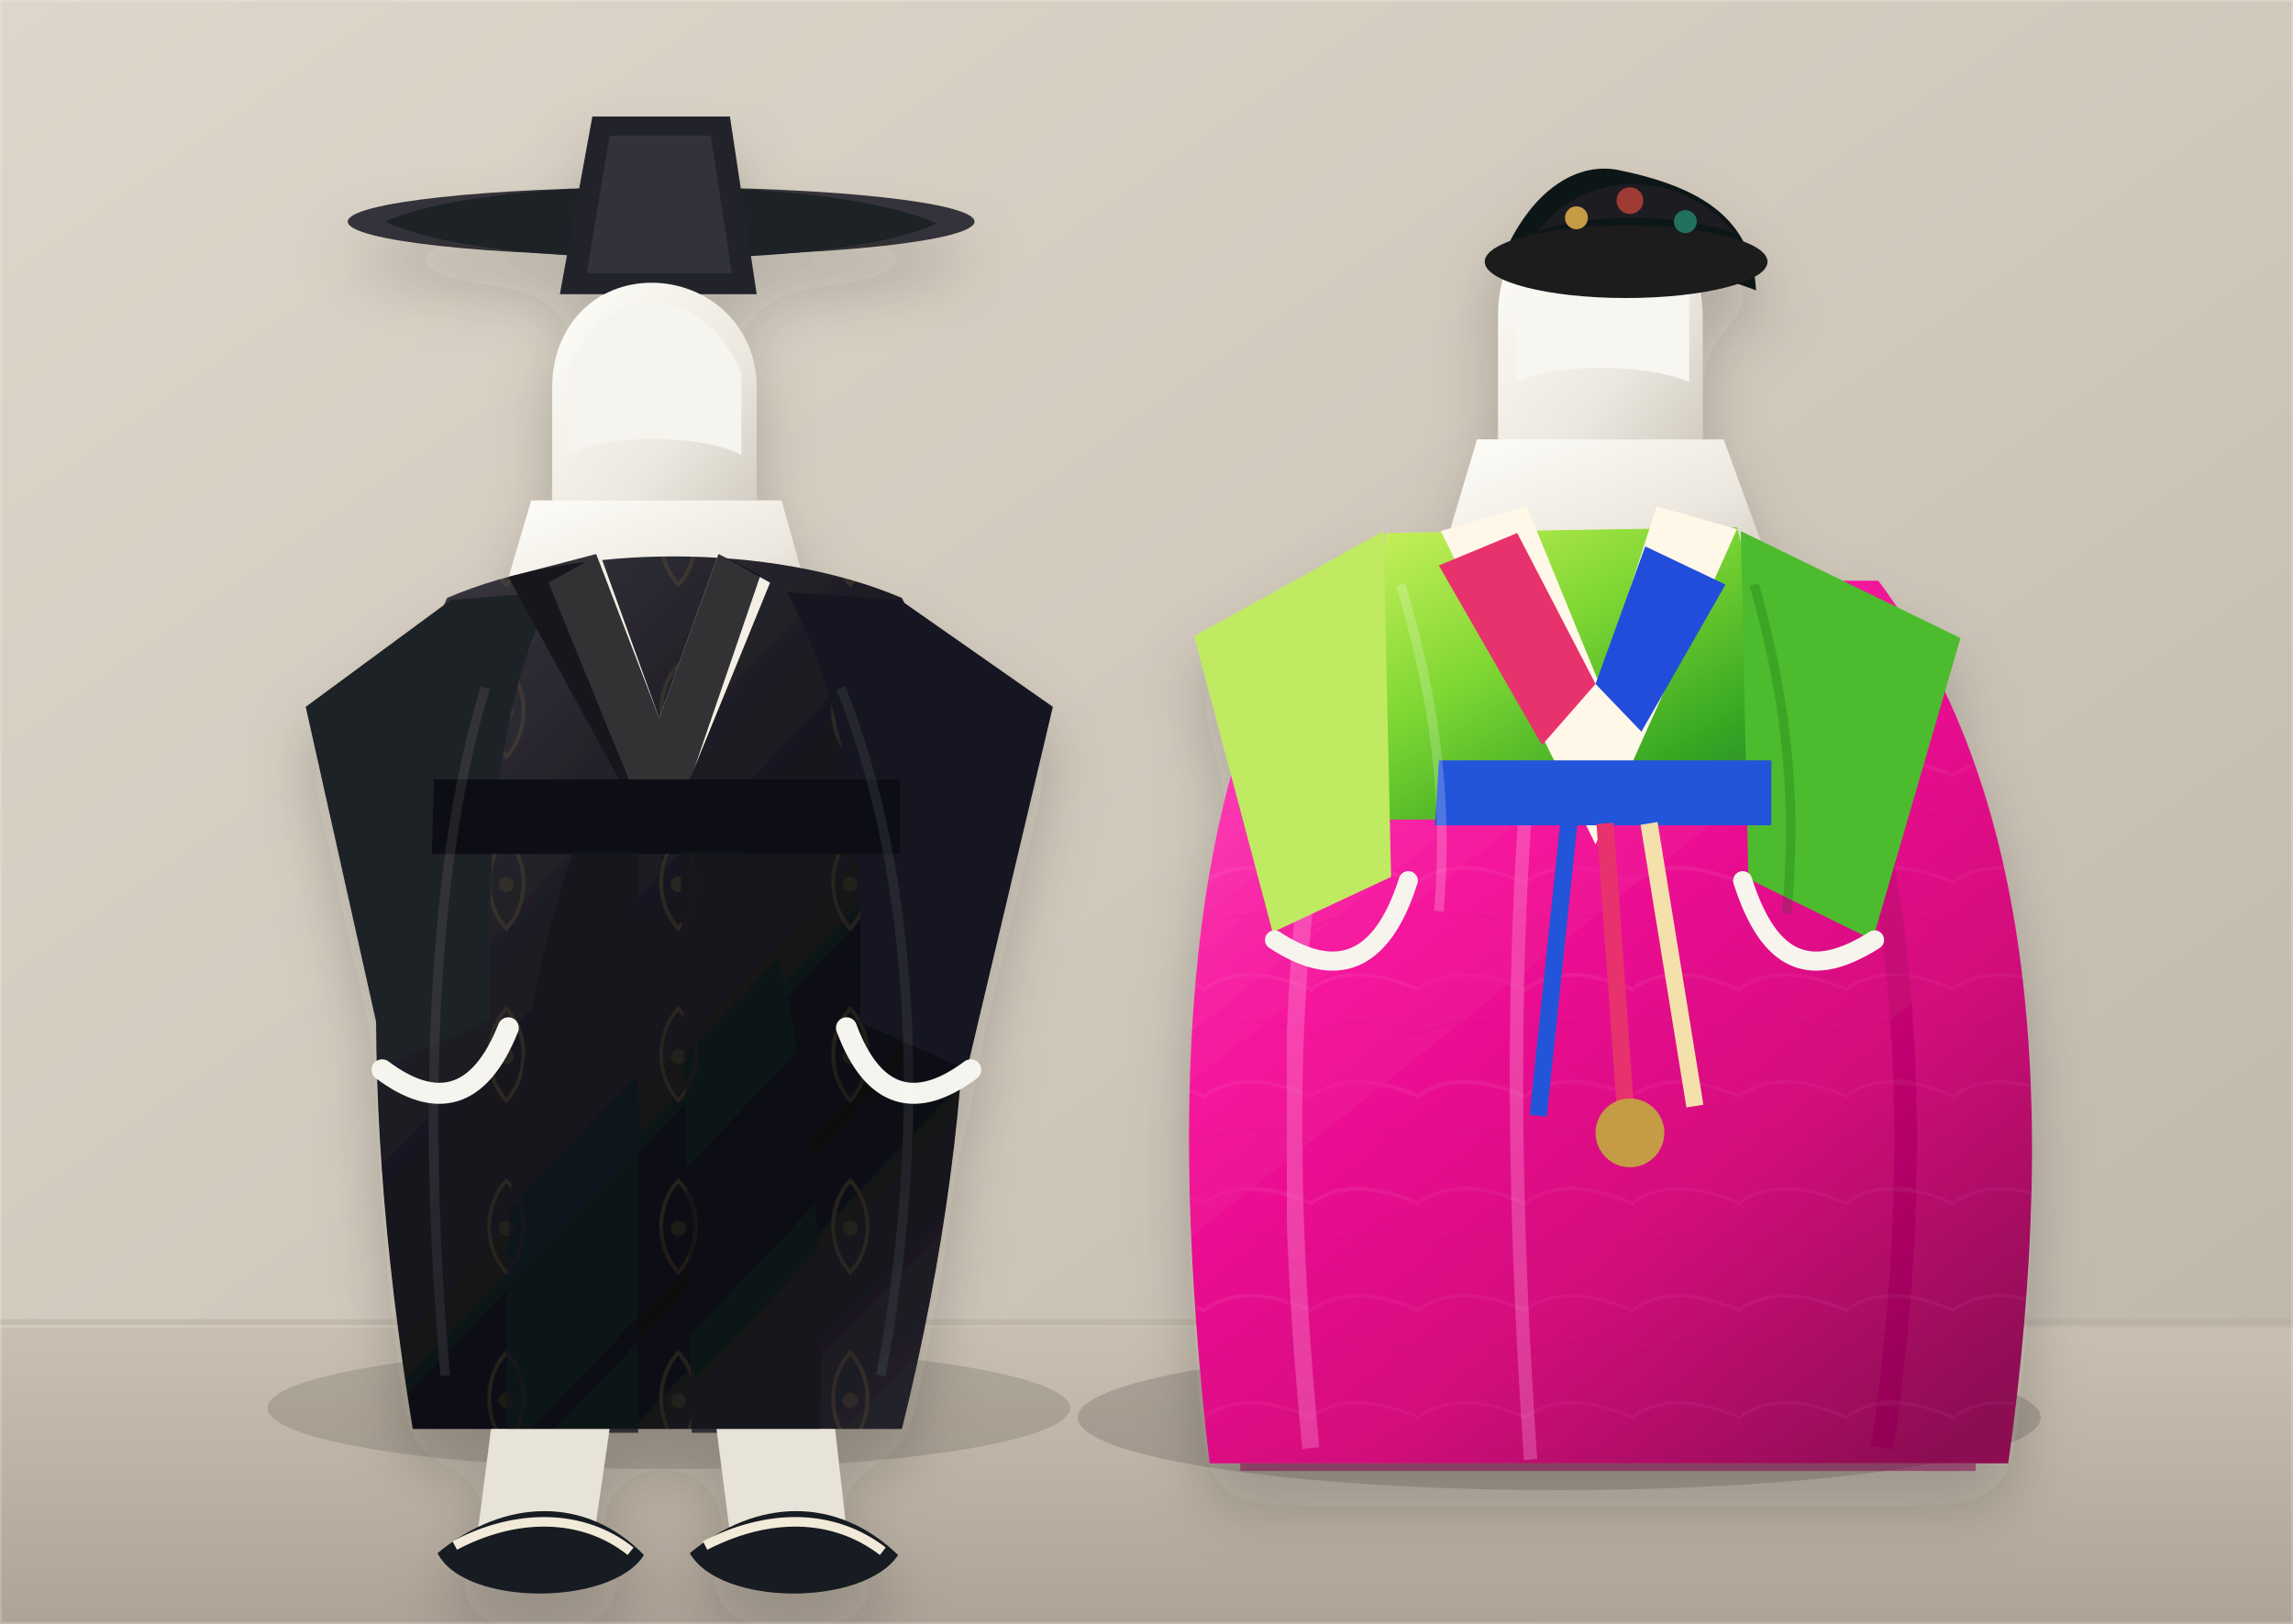
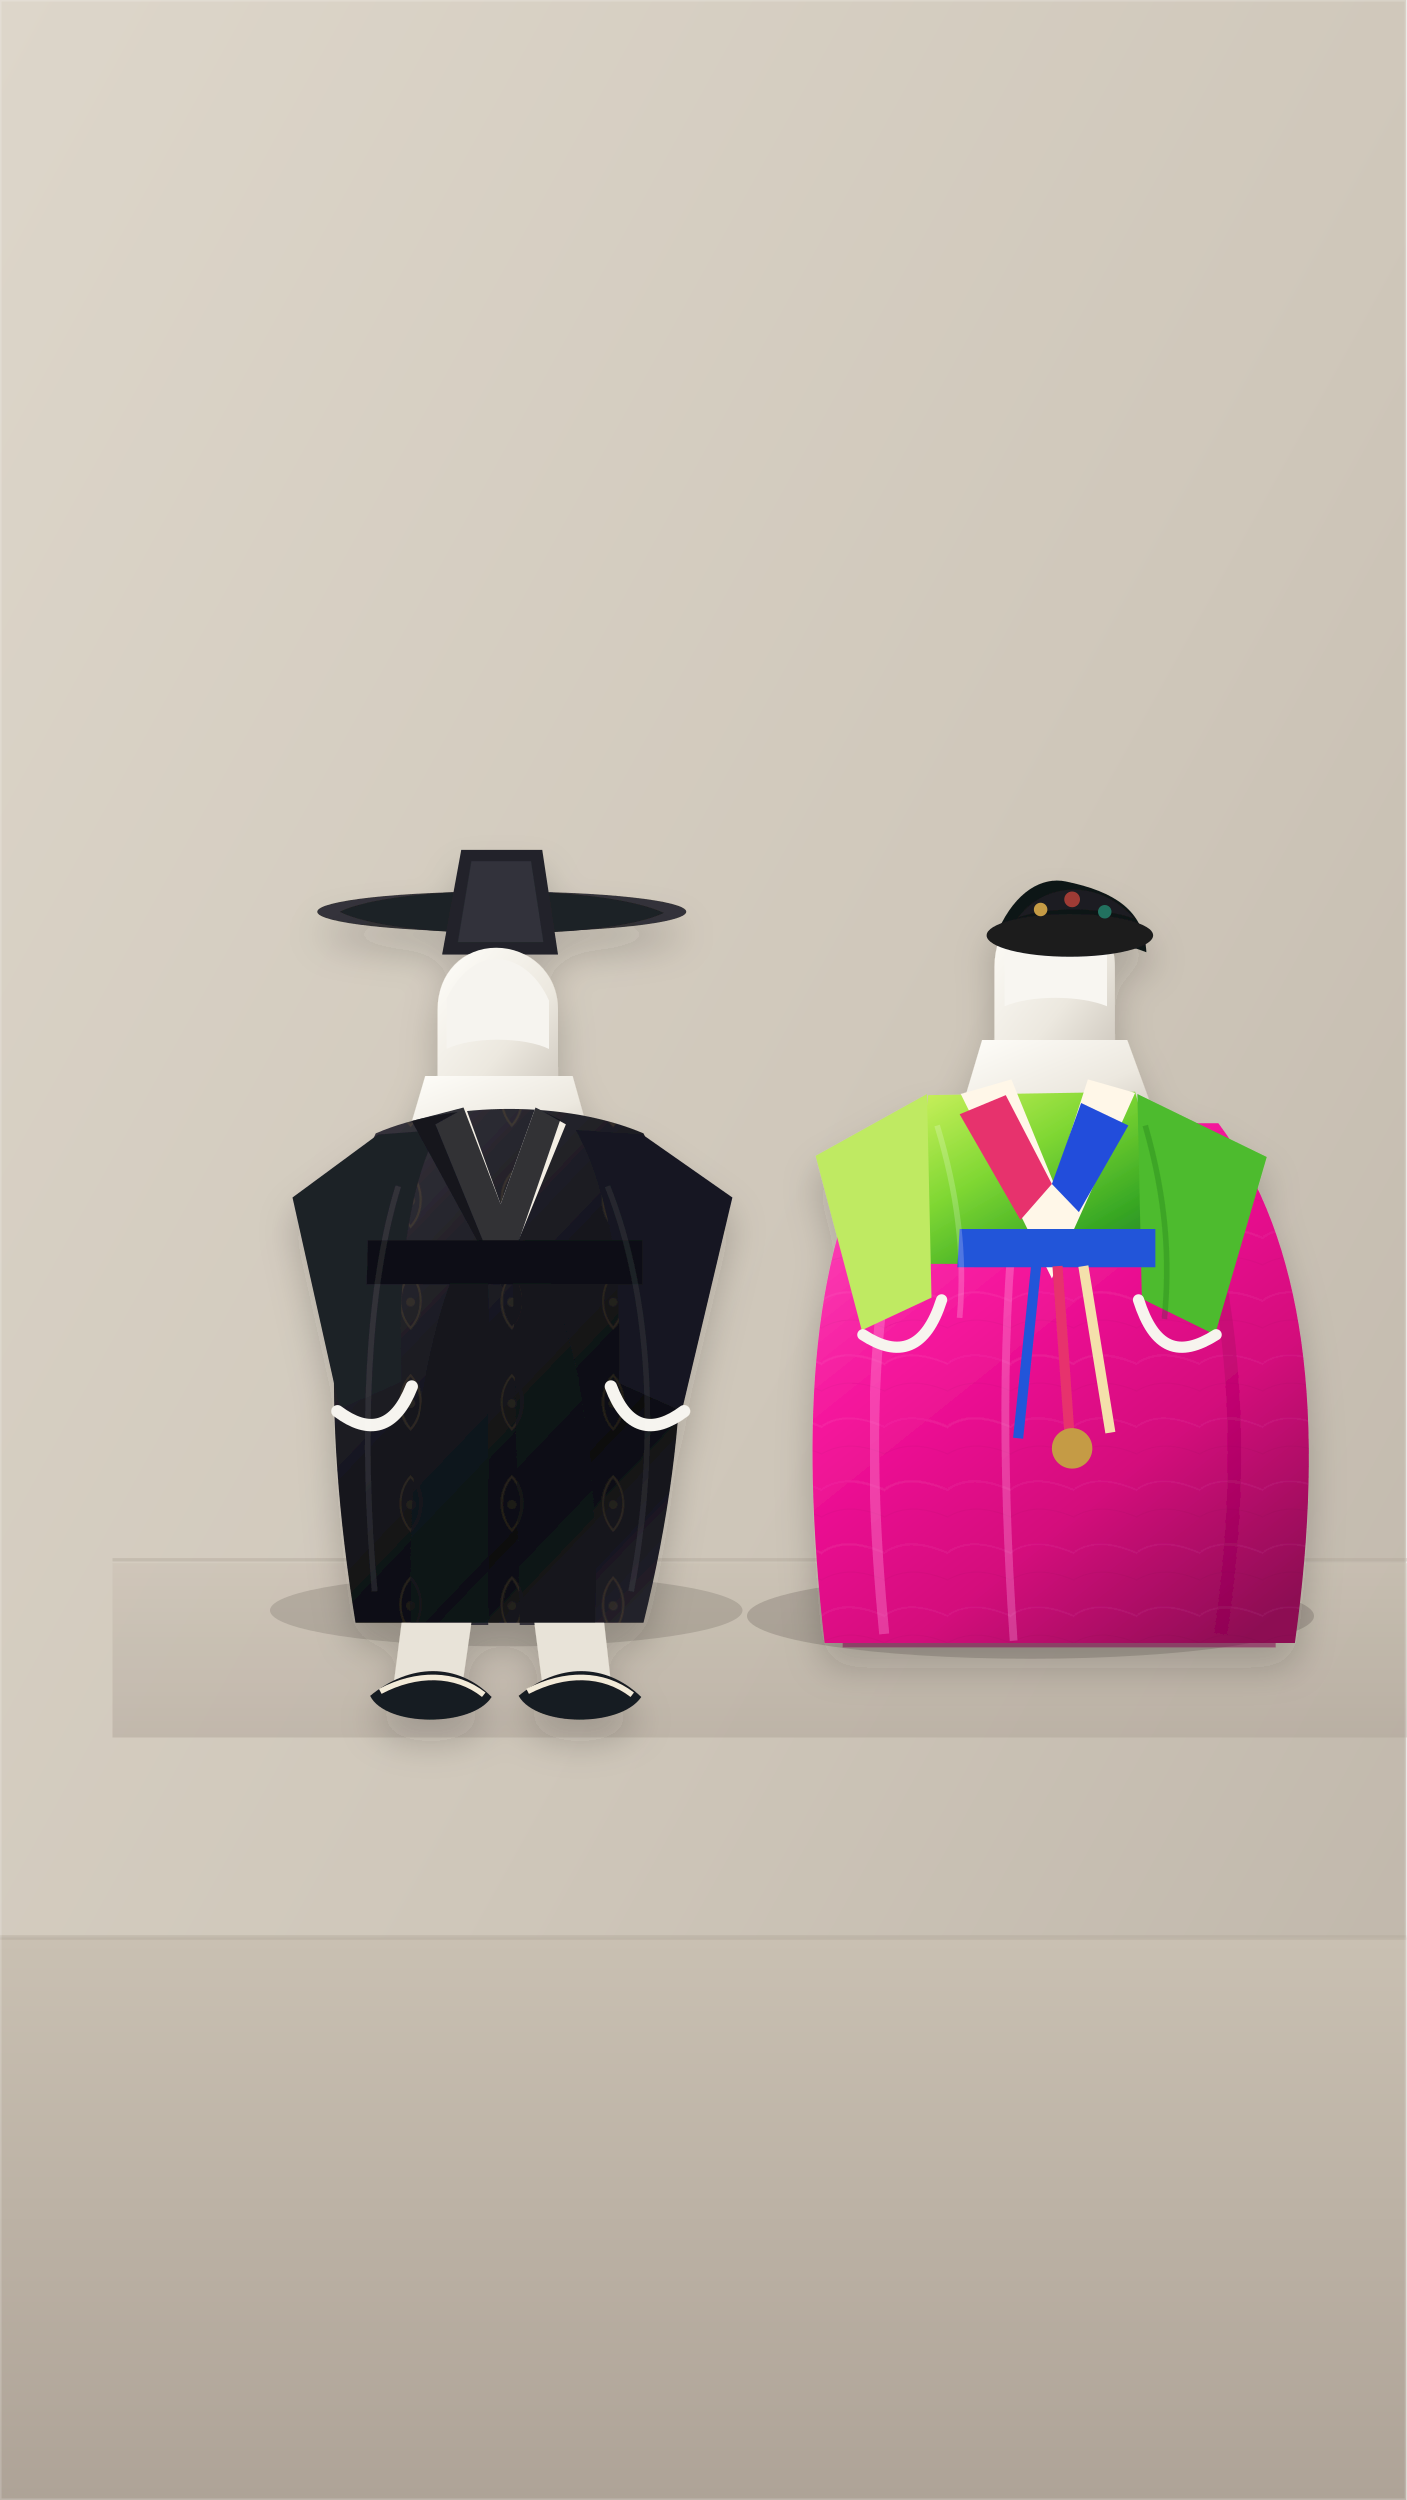
- <svg xmlns="http://www.w3.org/2000/svg" width="1200" height="850" viewBox="0 0 1200 850" role="img" aria-labelledby="title desc">
+ <svg xmlns="http://www.w3.org/2000/svg" width="900" height="1600" viewBox="0 0 900 1600" role="img" aria-labelledby="title desc">
  <defs>
    <linearGradient id="museum-photo-hanbok" x1="0" x2="1" y1="0" y2="1">
      <stop offset="0" stop-color="#ddd6ca" />
      <stop offset=".54" stop-color="#cfc7ba" />
      <stop offset="1" stop-color="#bdb4a8" />
    </linearGradient>
    <linearGradient id="floor" x1="0" x2="0" y1="0" y2="1">
      <stop offset="0" stop-color="#c9c0b2" />
      <stop offset="1" stop-color="#aea397" />
    </linearGradient>
    <linearGradient id="blackSilk" x1=".18" x2=".86" y1=".04" y2="1">
      <stop offset="0" stop-color="#34323a" />
      <stop offset=".38" stop-color="#191920" />
      <stop offset=".72" stop-color="#0b0c11" />
      <stop offset="1" stop-color="#24222b" />
    </linearGradient>
    <linearGradient id="greenJeogori" x1=".04" x2=".96" y1="0" y2="1">
      <stop offset="0" stop-color="#c9f05b" />
      <stop offset=".38" stop-color="#7fd733" />
      <stop offset=".74" stop-color="#38a824" />
      <stop offset="1" stop-color="#237c28" />
    </linearGradient>
    <linearGradient id="pinkChima" x1=".1" x2=".86" y1="0" y2="1">
      <stop offset="0" stop-color="#ff4fbe" />
      <stop offset=".34" stop-color="#f4159b" />
      <stop offset=".68" stop-color="#d4077c" />
      <stop offset="1" stop-color="#8d0753" />
    </linearGradient>
    <linearGradient id="whiteCloth" x1="0" x2="1" y1="0" y2="1">
      <stop offset="0" stop-color="#fffefa" />
      <stop offset=".62" stop-color="#ece8df" />
      <stop offset="1" stop-color="#cfc9bf" />
    </linearGradient>
    <filter id="photoShadow" x="-24%" y="-24%" width="148%" height="148%">
      <feDropShadow dx="0" dy="20" stdDeviation="16" flood-color="#2c251f" flood-opacity=".2" />
    </filter>
    <filter id="clothBlur" x="-8%" y="-8%" width="116%" height="116%">
      <feGaussianBlur stdDeviation=".35" />
    </filter>
    <pattern id="subtleSilk" width="56" height="56" patternUnits="userSpaceOnUse">
      <path d="M-4 18 C12 5 32 5 60 18" fill="none" stroke="#fff" stroke-opacity=".12" stroke-width="2" />
      <path d="M-4 42 C14 30 34 30 60 42" fill="none" stroke="#000" stroke-opacity=".07" stroke-width="1" />
    </pattern>
    <pattern id="goldMotif" width="90" height="90" patternUnits="userSpaceOnUse">
      <path d="M45 20 C57 33 57 55 45 68 C33 55 33 33 45 20Z" fill="none" stroke="#c59b45" stroke-width="2" stroke-opacity=".24" />
      <circle cx="45" cy="45" r="4" fill="#c59b45" fill-opacity=".18" />
    </pattern>
  </defs>
-   <rect width="1200" height="850" fill="url(#museum-photo-hanbok)" />
-   <rect y="695" width="1200" height="155" fill="url(#floor)" />
-   <ellipse cx="350" cy="737" rx="210" ry="32" fill="#2b241f" opacity=".16" />
-   <ellipse cx="816" cy="742" rx="252" ry="38" fill="#2b241f" opacity=".18" />
-   <path d="M0 692 H1200" stroke="#b2a89b" stroke-width="3" opacity=".45" />
-   <g filter="url(#photoShadow)">
-     <g id="black-hanbok-mannequin" transform="translate(130 58)">
-       <ellipse cx="216" cy="58" rx="164" ry="18" fill="#15161a" opacity=".84" />
-       <path d="M72 58 C122 34 303 33 360 59 C307 84 122 83 72 58Z" fill="#1f2025" />
-       <path d="M180 3 H252 L266 96 H163Z" fill="#22242a" />
-       <path d="M189 13 H242 L253 85 H177Z" fill="#30313a" />
-       <path d="M211 90 C182 90 159 112 159 145 L159 219 H266 L266 145 C266 112 240 90 211 90Z" fill="url(#whiteCloth)" />
-       <path d="M167 135 C179 111 195 100 211 100 C228 100 247 112 258 137 L258 180 C236 169 188 169 167 180Z" fill="#f6f4ef" />
-       <path d="M148 204 L279 204 L298 272 L128 272Z" fill="url(#whiteCloth)" />
-       <path d="M104 255 C62 344 55 499 86 690 L342 690 C387 508 387 344 342 255 C274 226 171 226 104 255Z" fill="url(#blackSilk)" />
-       <path d="M104 255 C62 344 55 499 86 690 L342 690 C387 508 387 344 342 255 C274 226 171 226 104 255Z" fill="url(#goldMotif)" opacity=".52" />
-       <path d="M106 256 L30 312 L72 500 L127 476 C124 384 130 312 159 252Z" fill="#1f2028" />
-       <path d="M341 256 L421 312 L376 502 L320 477 C323 384 314 313 282 252Z" fill="#151720" />
-       <path d="M157 247 L215 389 L273 247 L246 232 L215 318 L184 232Z" fill="#f4efe4" />
-       <path d="M182 232 L215 318 L246 232 L268 243 L217 392 L136 244Z" fill="#11131b" opacity=".86" />
-       <path d="M97 350 H341 V389 H96Z" fill="#0e1016" />
-       <path d="M170 388 H204 V692 H135 C133 566 142 466 170 388Z" fill="#11131a" opacity=".72" />
-       <path d="M226 388 H260 C291 470 302 568 299 692 H232Z" fill="#11131a" opacity=".7" />
-       <path d="M70 502 C98 523 121 518 136 480" fill="none" stroke="#f6f4ef" stroke-width="11" stroke-linecap="round" />
-       <path d="M378 502 C350 523 327 518 313 480" fill="none" stroke="#f6f4ef" stroke-width="11" stroke-linecap="round" />
-       <path d="M127 690 H189 L180 752 H119Z" fill="#e8e3d8" />
-       <path d="M245 690 H307 L314 752 H253Z" fill="#e8e3d8" />
-       <path d="M99 755 C134 726 177 725 207 756 C190 783 113 783 99 755Z" fill="#191a20" />
-       <path d="M231 755 C266 726 308 725 340 756 C322 783 247 783 231 755Z" fill="#191a20" />
-       <path d="M108 751 C140 734 175 734 200 754" fill="none" stroke="#f2ead8" stroke-width="5" />
-       <path d="M239 751 C272 734 306 734 332 754" fill="none" stroke="#f2ead8" stroke-width="5" />
-       <path d="M124 302 C96 392 91 525 103 662" fill="none" stroke="#fff" stroke-opacity=".08" stroke-width="5" />
-       <path d="M310 302 C350 402 355 535 331 662" fill="none" stroke="#fff" stroke-opacity=".07" stroke-width="5" />
-     </g>
-     <g id="hot-pink-skirt-hanbok-mannequin" transform="translate(575 54)">
-       <path d="M260 54 C231 54 209 77 209 111 L209 190 H316 L316 111 C316 77 291 54 260 54Z" fill="url(#whiteCloth)" />
-       <path d="M218 98 C230 75 246 65 260 65 C279 65 300 79 309 101 L309 146 C285 136 241 136 218 146Z" fill="#f8f6f1" />
-       <path d="M198 176 L327 176 L354 250 L176 250Z" fill="url(#whiteCloth)" />
-       <path d="M212 79 C228 43 252 31 272 35 C316 44 342 61 344 98 C315 87 282 80 212 79Z" fill="#111316" />
-       <ellipse cx="276" cy="83" rx="74" ry="19" fill="#1a1b1f" />
-       <path d="M230 67 C256 33 305 35 333 68 C305 58 259 57 230 67Z" fill="#1b1d20" />
-       <circle cx="250" cy="60" r="6" fill="#c59b45" />
-       <circle cx="278" cy="51" r="7" fill="#9f3b36" />
-       <circle cx="307" cy="62" r="6" fill="#24715f" />
-       <path d="M112 250 L408 250 C486 354 504 511 476 712 L58 712 C35 513 47 356 112 250Z" fill="url(#pinkChima)" />
-       <path d="M112 250 L408 250 C486 354 504 511 476 712 L58 712 C35 513 47 356 112 250Z" fill="url(#subtleSilk)" opacity=".42" />
-       <path d="M144 252 C101 375 93 520 111 704" fill="none" stroke="#ff9edb" stroke-opacity=".34" stroke-width="9" filter="url(#clothBlur)" />
-       <path d="M235 268 C215 390 215 552 226 710" fill="none" stroke="#ffb5e2" stroke-opacity=".3" stroke-width="7" />
-       <path d="M376 270 C423 394 434 542 410 704" fill="none" stroke="#8e064f" stroke-opacity=".24" stroke-width="12" />
-       <path d="M150 225 L334 222 L374 375 L134 375Z" fill="url(#greenJeogori)" />
-       <path d="M336 224 L451 280 L405 438 L340 406Z" fill="#4dbb2d" />
-       <path d="M149 224 L50 279 L91 434 L153 405Z" fill="#bfea62" />
-       <path d="M179 224 L260 388 L334 223 L292 211 L262 304 L224 211Z" fill="#fff7e8" />
-       <path d="M286 232 L328 252 L284 329 L260 304Z" fill="#244edb" />
-       <path d="M219 225 L260 304 L232 336 L178 242Z" fill="#e7336d" />
-       <path d="M178 344 H352 V378 H176Z" fill="#2454d9" />
-       <path d="M246 377 L230 530" stroke="#2454d9" stroke-width="9" />
-       <path d="M265 377 L276 532" stroke="#e7336d" stroke-width="9" />
-       <path d="M288 377 L312 525" stroke="#f4e0ab" stroke-width="9" />
-       <circle cx="278" cy="539" r="18" fill="#c59b45" />
-       <path d="M92 438 C124 459 148 451 162 407" fill="none" stroke="#f7f4ee" stroke-width="10" stroke-linecap="round" />
-       <path d="M406 438 C373 459 351 451 337 407" fill="none" stroke="#f7f4ee" stroke-width="10" stroke-linecap="round" />
-       <path d="M74 714 H459" stroke="#7d064a" stroke-width="4" opacity=".5" />
-       <path d="M158 252 C176 312 183 365 178 423" fill="none" stroke="#fff" stroke-opacity=".2" stroke-width="5" />
-       <path d="M343 252 C362 318 365 372 360 424" fill="none" stroke="#0d5a19" stroke-opacity=".22" stroke-width="5" />
+   <rect width="900" height="1600" fill="url(#museum-photo-hanbok)" />
+   <rect y="1240" width="900" height="360" fill="url(#floor)" />
+   <path d="M0 1240 H900" stroke="#b2a89b" stroke-width="3" opacity=".45" />
+   <g transform="translate(72 500) scale(.72)">
+     <rect y="695" width="1200" height="155" fill="url(#floor)" opacity=".48" />
+     <ellipse cx="350" cy="737" rx="210" ry="32" fill="#2b241f" opacity=".16" />
+     <ellipse cx="816" cy="742" rx="252" ry="38" fill="#2b241f" opacity=".18" />
+     <path d="M0 692 H1200" stroke="#b2a89b" stroke-width="3" opacity=".45" />
+     <g filter="url(#photoShadow)">
+       <g id="black-hanbok-mannequin" transform="translate(130 58)">
+         <ellipse cx="216" cy="58" rx="164" ry="18" fill="#15161a" opacity=".84" />
+         <path d="M72 58 C122 34 303 33 360 59 C307 84 122 83 72 58Z" fill="#1f2025" />
+         <path d="M180 3 H252 L266 96 H163Z" fill="#22242a" />
+         <path d="M189 13 H242 L253 85 H177Z" fill="#30313a" />
+         <path d="M211 90 C182 90 159 112 159 145 L159 219 H266 L266 145 C266 112 240 90 211 90Z" fill="url(#whiteCloth)" />
+         <path d="M167 135 C179 111 195 100 211 100 C228 100 247 112 258 137 L258 180 C236 169 188 169 167 180Z" fill="#f6f4ef" />
+         <path d="M148 204 L279 204 L298 272 L128 272Z" fill="url(#whiteCloth)" />
+         <path d="M104 255 C62 344 55 499 86 690 L342 690 C387 508 387 344 342 255 C274 226 171 226 104 255Z" fill="url(#blackSilk)" />
+         <path d="M104 255 C62 344 55 499 86 690 L342 690 C387 508 387 344 342 255 C274 226 171 226 104 255Z" fill="url(#goldMotif)" opacity=".52" />
+         <path d="M106 256 L30 312 L72 500 L127 476 C124 384 130 312 159 252Z" fill="#1f2028" />
+         <path d="M341 256 L421 312 L376 502 L320 477 C323 384 314 313 282 252Z" fill="#151720" />
+         <path d="M157 247 L215 389 L273 247 L246 232 L215 318 L184 232Z" fill="#f4efe4" />
+         <path d="M182 232 L215 318 L246 232 L268 243 L217 392 L136 244Z" fill="#11131b" opacity=".86" />
+         <path d="M97 350 H341 V389 H96Z" fill="#0e1016" />
+         <path d="M170 388 H204 V692 H135 C133 566 142 466 170 388Z" fill="#11131a" opacity=".72" />
+         <path d="M226 388 H260 C291 470 302 568 299 692 H232Z" fill="#11131a" opacity=".7" />
+         <path d="M70 502 C98 523 121 518 136 480" fill="none" stroke="#f6f4ef" stroke-width="11" stroke-linecap="round" />
+         <path d="M378 502 C350 523 327 518 313 480" fill="none" stroke="#f6f4ef" stroke-width="11" stroke-linecap="round" />
+         <path d="M127 690 H189 L180 752 H119Z" fill="#e8e3d8" />
+         <path d="M245 690 H307 L314 752 H253Z" fill="#e8e3d8" />
+         <path d="M99 755 C134 726 177 725 207 756 C190 783 113 783 99 755Z" fill="#191a20" />
+         <path d="M231 755 C266 726 308 725 340 756 C322 783 247 783 231 755Z" fill="#191a20" />
+         <path d="M108 751 C140 734 175 734 200 754" fill="none" stroke="#f2ead8" stroke-width="5" />
+         <path d="M239 751 C272 734 306 734 332 754" fill="none" stroke="#f2ead8" stroke-width="5" />
+         <path d="M124 302 C96 392 91 525 103 662" fill="none" stroke="#fff" stroke-opacity=".08" stroke-width="5" />
+         <path d="M310 302 C350 402 355 535 331 662" fill="none" stroke="#fff" stroke-opacity=".07" stroke-width="5" />
+       </g>
+       <g id="hot-pink-skirt-hanbok-mannequin" transform="translate(575 54)">
+         <path d="M260 54 C231 54 209 77 209 111 L209 190 H316 L316 111 C316 77 291 54 260 54Z" fill="url(#whiteCloth)" />
+         <path d="M218 98 C230 75 246 65 260 65 C279 65 300 79 309 101 L309 146 C285 136 241 136 218 146Z" fill="#f8f6f1" />
+         <path d="M198 176 L327 176 L354 250 L176 250Z" fill="url(#whiteCloth)" />
+         <path d="M212 79 C228 43 252 31 272 35 C316 44 342 61 344 98 C315 87 282 80 212 79Z" fill="#111316" />
+         <ellipse cx="276" cy="83" rx="74" ry="19" fill="#1a1b1f" />
+         <path d="M230 67 C256 33 305 35 333 68 C305 58 259 57 230 67Z" fill="#1b1d20" />
+         <circle cx="250" cy="60" r="6" fill="#c59b45" />
+         <circle cx="278" cy="51" r="7" fill="#9f3b36" />
+         <circle cx="307" cy="62" r="6" fill="#24715f" />
+         <path d="M112 250 L408 250 C486 354 504 511 476 712 L58 712 C35 513 47 356 112 250Z" fill="url(#pinkChima)" />
+         <path d="M112 250 L408 250 C486 354 504 511 476 712 L58 712 C35 513 47 356 112 250Z" fill="url(#subtleSilk)" opacity=".42" />
+         <path d="M144 252 C101 375 93 520 111 704" fill="none" stroke="#ff9edb" stroke-opacity=".34" stroke-width="9" filter="url(#clothBlur)" />
+         <path d="M235 268 C215 390 215 552 226 710" fill="none" stroke="#ffb5e2" stroke-opacity=".3" stroke-width="7" />
+         <path d="M376 270 C423 394 434 542 410 704" fill="none" stroke="#8e064f" stroke-opacity=".24" stroke-width="12" />
+         <path d="M150 225 L334 222 L374 375 L134 375Z" fill="url(#greenJeogori)" />
+         <path d="M336 224 L451 280 L405 438 L340 406Z" fill="#4dbb2d" />
+         <path d="M149 224 L50 279 L91 434 L153 405Z" fill="#bfea62" />
+         <path d="M179 224 L260 388 L334 223 L292 211 L262 304 L224 211Z" fill="#fff7e8" />
+         <path d="M286 232 L328 252 L284 329 L260 304Z" fill="#244edb" />
+         <path d="M219 225 L260 304 L232 336 L178 242Z" fill="#e7336d" />
+         <path d="M178 344 H352 V378 H176Z" fill="#2454d9" />
+         <path d="M246 377 L230 530" stroke="#2454d9" stroke-width="9" />
+         <path d="M265 377 L276 532" stroke="#e7336d" stroke-width="9" />
+         <path d="M288 377 L312 525" stroke="#f4e0ab" stroke-width="9" />
+         <circle cx="278" cy="539" r="18" fill="#c59b45" />
+         <path d="M92 438 C124 459 148 451 162 407" fill="none" stroke="#f7f4ee" stroke-width="10" stroke-linecap="round" />
+         <path d="M406 438 C373 459 351 451 337 407" fill="none" stroke="#f7f4ee" stroke-width="10" stroke-linecap="round" />
+         <path d="M74 714 H459" stroke="#7d064a" stroke-width="4" opacity=".5" />
+         <path d="M158 252 C176 312 183 365 178 423" fill="none" stroke="#fff" stroke-opacity=".2" stroke-width="5" />
+         <path d="M343 252 C362 318 365 372 360 424" fill="none" stroke="#0d5a19" stroke-opacity=".22" stroke-width="5" />
+       </g>
    </g>
  </g>
-   <rect width="1200" height="850" fill="none" stroke="#ffffff" stroke-opacity=".18" stroke-width="2" />
+   <rect width="900" height="1600" fill="none" stroke="#ffffff" stroke-opacity=".18" stroke-width="2" />
</svg>
